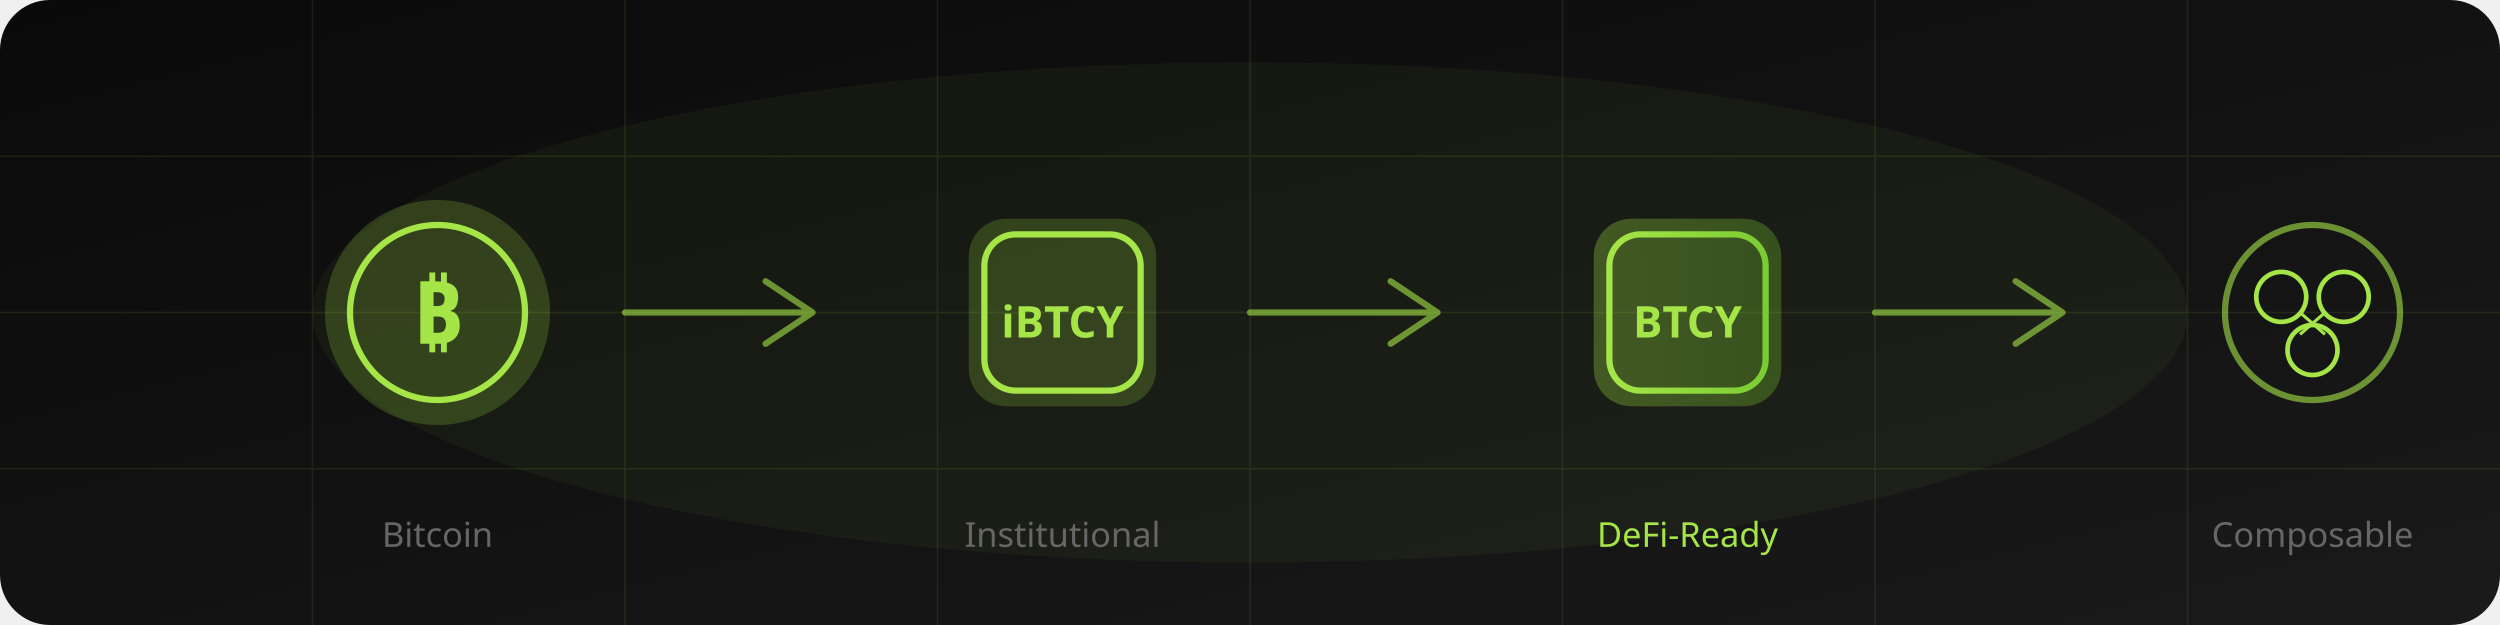
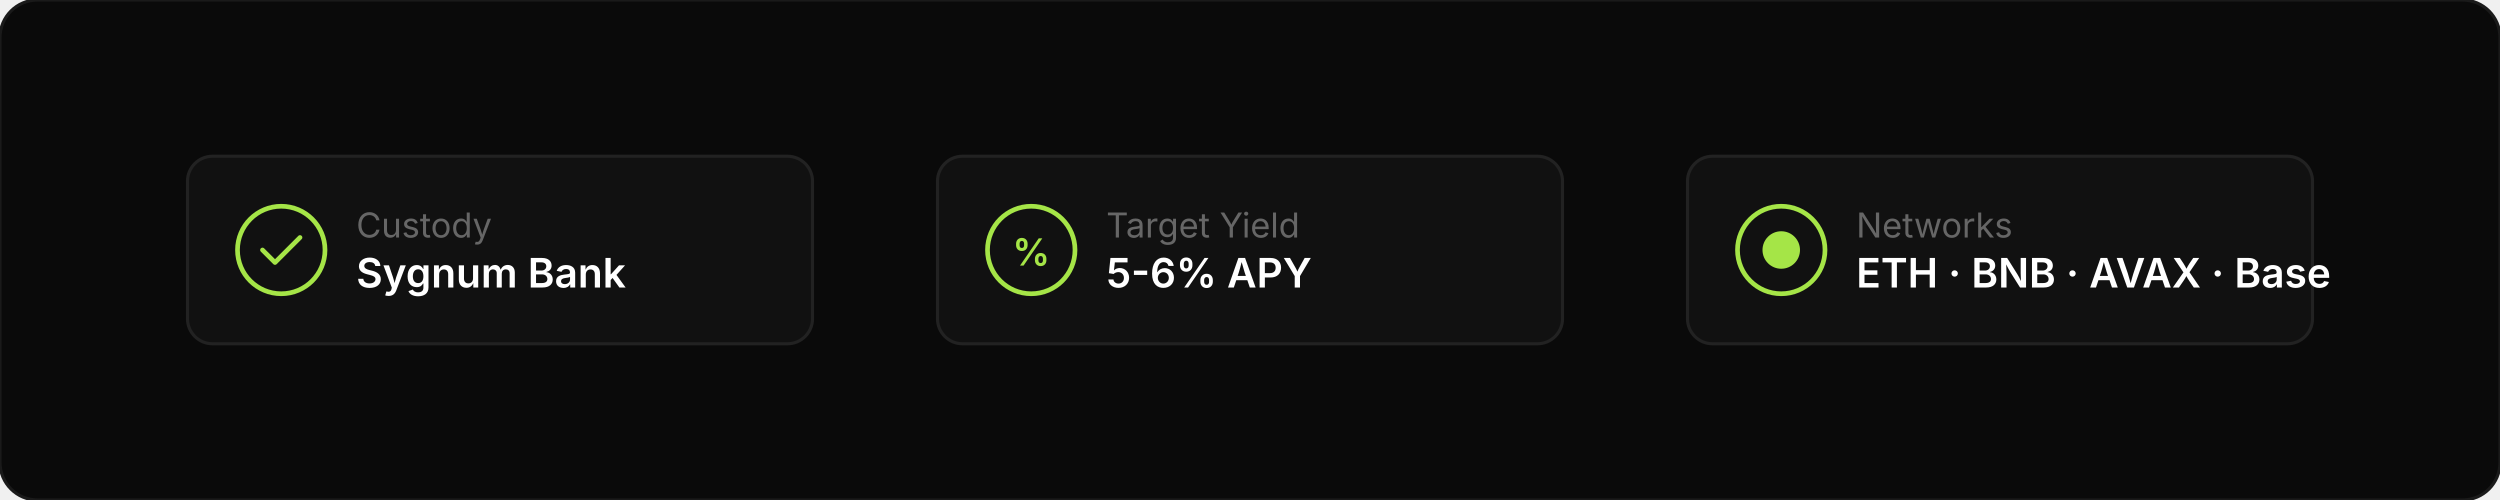
- <svg xmlns="http://www.w3.org/2000/svg" width="800" height="200" viewBox="0 0 800 200" fill="none">
+ <svg xmlns="http://www.w3.org/2000/svg" width="800" height="160" viewBox="0 0 800 160" fill="none">
  <defs>
-     <linearGradient id="mintGradient" x1="0%" y1="0%" x2="100%" y2="0%">
+     <linearGradient id="mintGrad" x1="0%" y1="0%" x2="100%" y2="0%">
      <stop offset="0%" stop-color="#A5E547" />
-       <stop offset="50%" stop-color="#8FD93D" />
      <stop offset="100%" stop-color="#7ACC33" />
    </linearGradient>
-     <linearGradient id="bgGradient" x1="0%" y1="0%" x2="100%" y2="100%">
-       <stop offset="0%" stop-color="#0A0A0A" />
-       <stop offset="100%" stop-color="#1A1A1A" />
-     </linearGradient>
  </defs>
-   <rect width="800" height="200" rx="16" fill="url(#bgGradient)" />
-   <g opacity="0.1">
-     <line x1="100" y1="0" x2="100" y2="200" stroke="#A5E547" stroke-width="0.5" />
-     <line x1="200" y1="0" x2="200" y2="200" stroke="#A5E547" stroke-width="0.5" />
-     <line x1="300" y1="0" x2="300" y2="200" stroke="#A5E547" stroke-width="0.5" />
-     <line x1="400" y1="0" x2="400" y2="200" stroke="#A5E547" stroke-width="0.5" />
-     <line x1="500" y1="0" x2="500" y2="200" stroke="#A5E547" stroke-width="0.5" />
-     <line x1="600" y1="0" x2="600" y2="200" stroke="#A5E547" stroke-width="0.5" />
-     <line x1="700" y1="0" x2="700" y2="200" stroke="#A5E547" stroke-width="0.5" />
-     <line x1="0" y1="50" x2="800" y2="50" stroke="#A5E547" stroke-width="0.5" />
-     <line x1="0" y1="100" x2="800" y2="100" stroke="#A5E547" stroke-width="0.5" />
-     <line x1="0" y1="150" x2="800" y2="150" stroke="#A5E547" stroke-width="0.5" />
+   <rect width="800" height="160" rx="12" fill="#0A0A0A" />
+   <rect width="800" height="160" rx="12" stroke="#1A1A1A" stroke-width="1" />
+   <g transform="translate(60, 50)">
+     <rect width="200" height="60" rx="8" fill="#111" stroke="#222" stroke-width="1" />
+     <circle cx="30" cy="30" r="14" stroke="#A5E547" stroke-width="1.5" fill="none" />
+     <path d="M24 30 L28 34 L36 26" stroke="#A5E547" stroke-width="1.5" stroke-linecap="round" stroke-linejoin="round" />
+     <text x="54" y="26" font-family="Inter, system-ui" font-size="11" fill="#666">Custody</text>
+     <text x="54" y="42" font-family="Inter, system-ui" font-size="13" font-weight="600" fill="#FFF">Sygnum Bank</text>
  </g>
-   <ellipse cx="400" cy="100" rx="300" ry="80" fill="#A5E547" opacity="0.05" />
-   <g transform="translate(100, 60)">
-     <circle cx="40" cy="40" r="36" fill="#A5E547" opacity="0.2" />
-     <circle cx="40" cy="40" r="28" stroke="#A5E547" stroke-width="2" fill="none" />
-     <text x="40" y="50" font-family="system-ui" font-size="28" font-weight="700" fill="#A5E547" text-anchor="middle">₿</text>
+   <g transform="translate(300, 50)">
+     <rect width="200" height="60" rx="8" fill="#111" stroke="#222" stroke-width="1" />
+     <circle cx="30" cy="30" r="14" stroke="#A5E547" stroke-width="1.5" fill="none" />
+     <text x="30" y="35" font-family="Inter, system-ui" font-size="12" font-weight="600" fill="#A5E547" text-anchor="middle">%</text>
+     <text x="54" y="26" font-family="Inter, system-ui" font-size="11" fill="#666">Target Yield</text>
+     <text x="54" y="42" font-family="Inter, system-ui" font-size="13" font-weight="600" fill="#FFF">5-6% APY</text>
  </g>
-   <g transform="translate(200, 85)">
-     <path d="M0 15 L60 15 M45 5 L60 15 L45 25" stroke="#A5E547" stroke-width="2" stroke-linecap="round" stroke-linejoin="round" opacity="0.6" />
+   <g transform="translate(540, 50)">
+     <rect width="200" height="60" rx="8" fill="#111" stroke="#222" stroke-width="1" />
+     <circle cx="30" cy="30" r="14" stroke="#A5E547" stroke-width="1.5" fill="none" />
+     <circle cx="30" cy="30" r="6" fill="#A5E547" />
+     <text x="54" y="26" font-family="Inter, system-ui" font-size="11" fill="#666">Networks</text>
+     <text x="54" y="42" font-family="Inter, system-ui" font-size="13" font-weight="600" fill="#FFF">ETH · BNB · AVAX · Base</text>
  </g>
-   <g transform="translate(300, 60)">
-     <rect x="10" y="10" width="60" height="60" rx="12" fill="#A5E547" opacity="0.2" />
-     <rect x="15" y="15" width="50" height="50" rx="10" stroke="#A5E547" stroke-width="2" fill="none" />
-     <text x="40" y="48" font-family="system-ui" font-size="14" font-weight="600" fill="#A5E547" text-anchor="middle">iBTCY</text>
-   </g>
-   <g transform="translate(400, 85)">
-     <path d="M0 15 L60 15 M45 5 L60 15 L45 25" stroke="#A5E547" stroke-width="2" stroke-linecap="round" stroke-linejoin="round" opacity="0.6" />
-   </g>
-   <g transform="translate(500, 60)">
-     <rect x="10" y="10" width="60" height="60" rx="12" fill="url(#mintGradient)" opacity="0.3" />
-     <rect x="15" y="15" width="50" height="50" rx="10" stroke="url(#mintGradient)" stroke-width="2" fill="none" />
-     <text x="40" y="48" font-family="system-ui" font-size="14" font-weight="700" fill="#A5E547" text-anchor="middle">BTCY</text>
-   </g>
-   <g transform="translate(600, 85)">
-     <path d="M0 15 L60 15 M45 5 L60 15 L45 25" stroke="#A5E547" stroke-width="2" stroke-linecap="round" stroke-linejoin="round" opacity="0.6" />
-   </g>
-   <g transform="translate(700, 60)">
-     <circle cx="40" cy="40" r="28" stroke="#A5E547" stroke-width="2" fill="none" opacity="0.6" />
-     <circle cx="30" cy="35" r="8" stroke="#A5E547" stroke-width="1.5" fill="none" />
-     <circle cx="50" cy="35" r="8" stroke="#A5E547" stroke-width="1.5" fill="none" />
-     <circle cx="40" cy="52" r="8" stroke="#A5E547" stroke-width="1.5" fill="none" />
-     <line x1="36" y1="40" x2="44" y2="47" stroke="#A5E547" stroke-width="1" />
-     <line x1="44" y1="40" x2="36" y2="47" stroke="#A5E547" stroke-width="1" />
-   </g>
-   <text x="140" y="175" font-family="system-ui" font-size="11" fill="#666" text-anchor="middle">Bitcoin</text>
-   <text x="340" y="175" font-family="system-ui" font-size="11" fill="#666" text-anchor="middle">Institutional</text>
-   <text x="540" y="175" font-family="system-ui" font-size="11" fill="#A5E547" text-anchor="middle">DeFi-Ready</text>
-   <text x="740" y="175" font-family="system-ui" font-size="11" fill="#666" text-anchor="middle">Composable</text>
</svg>
